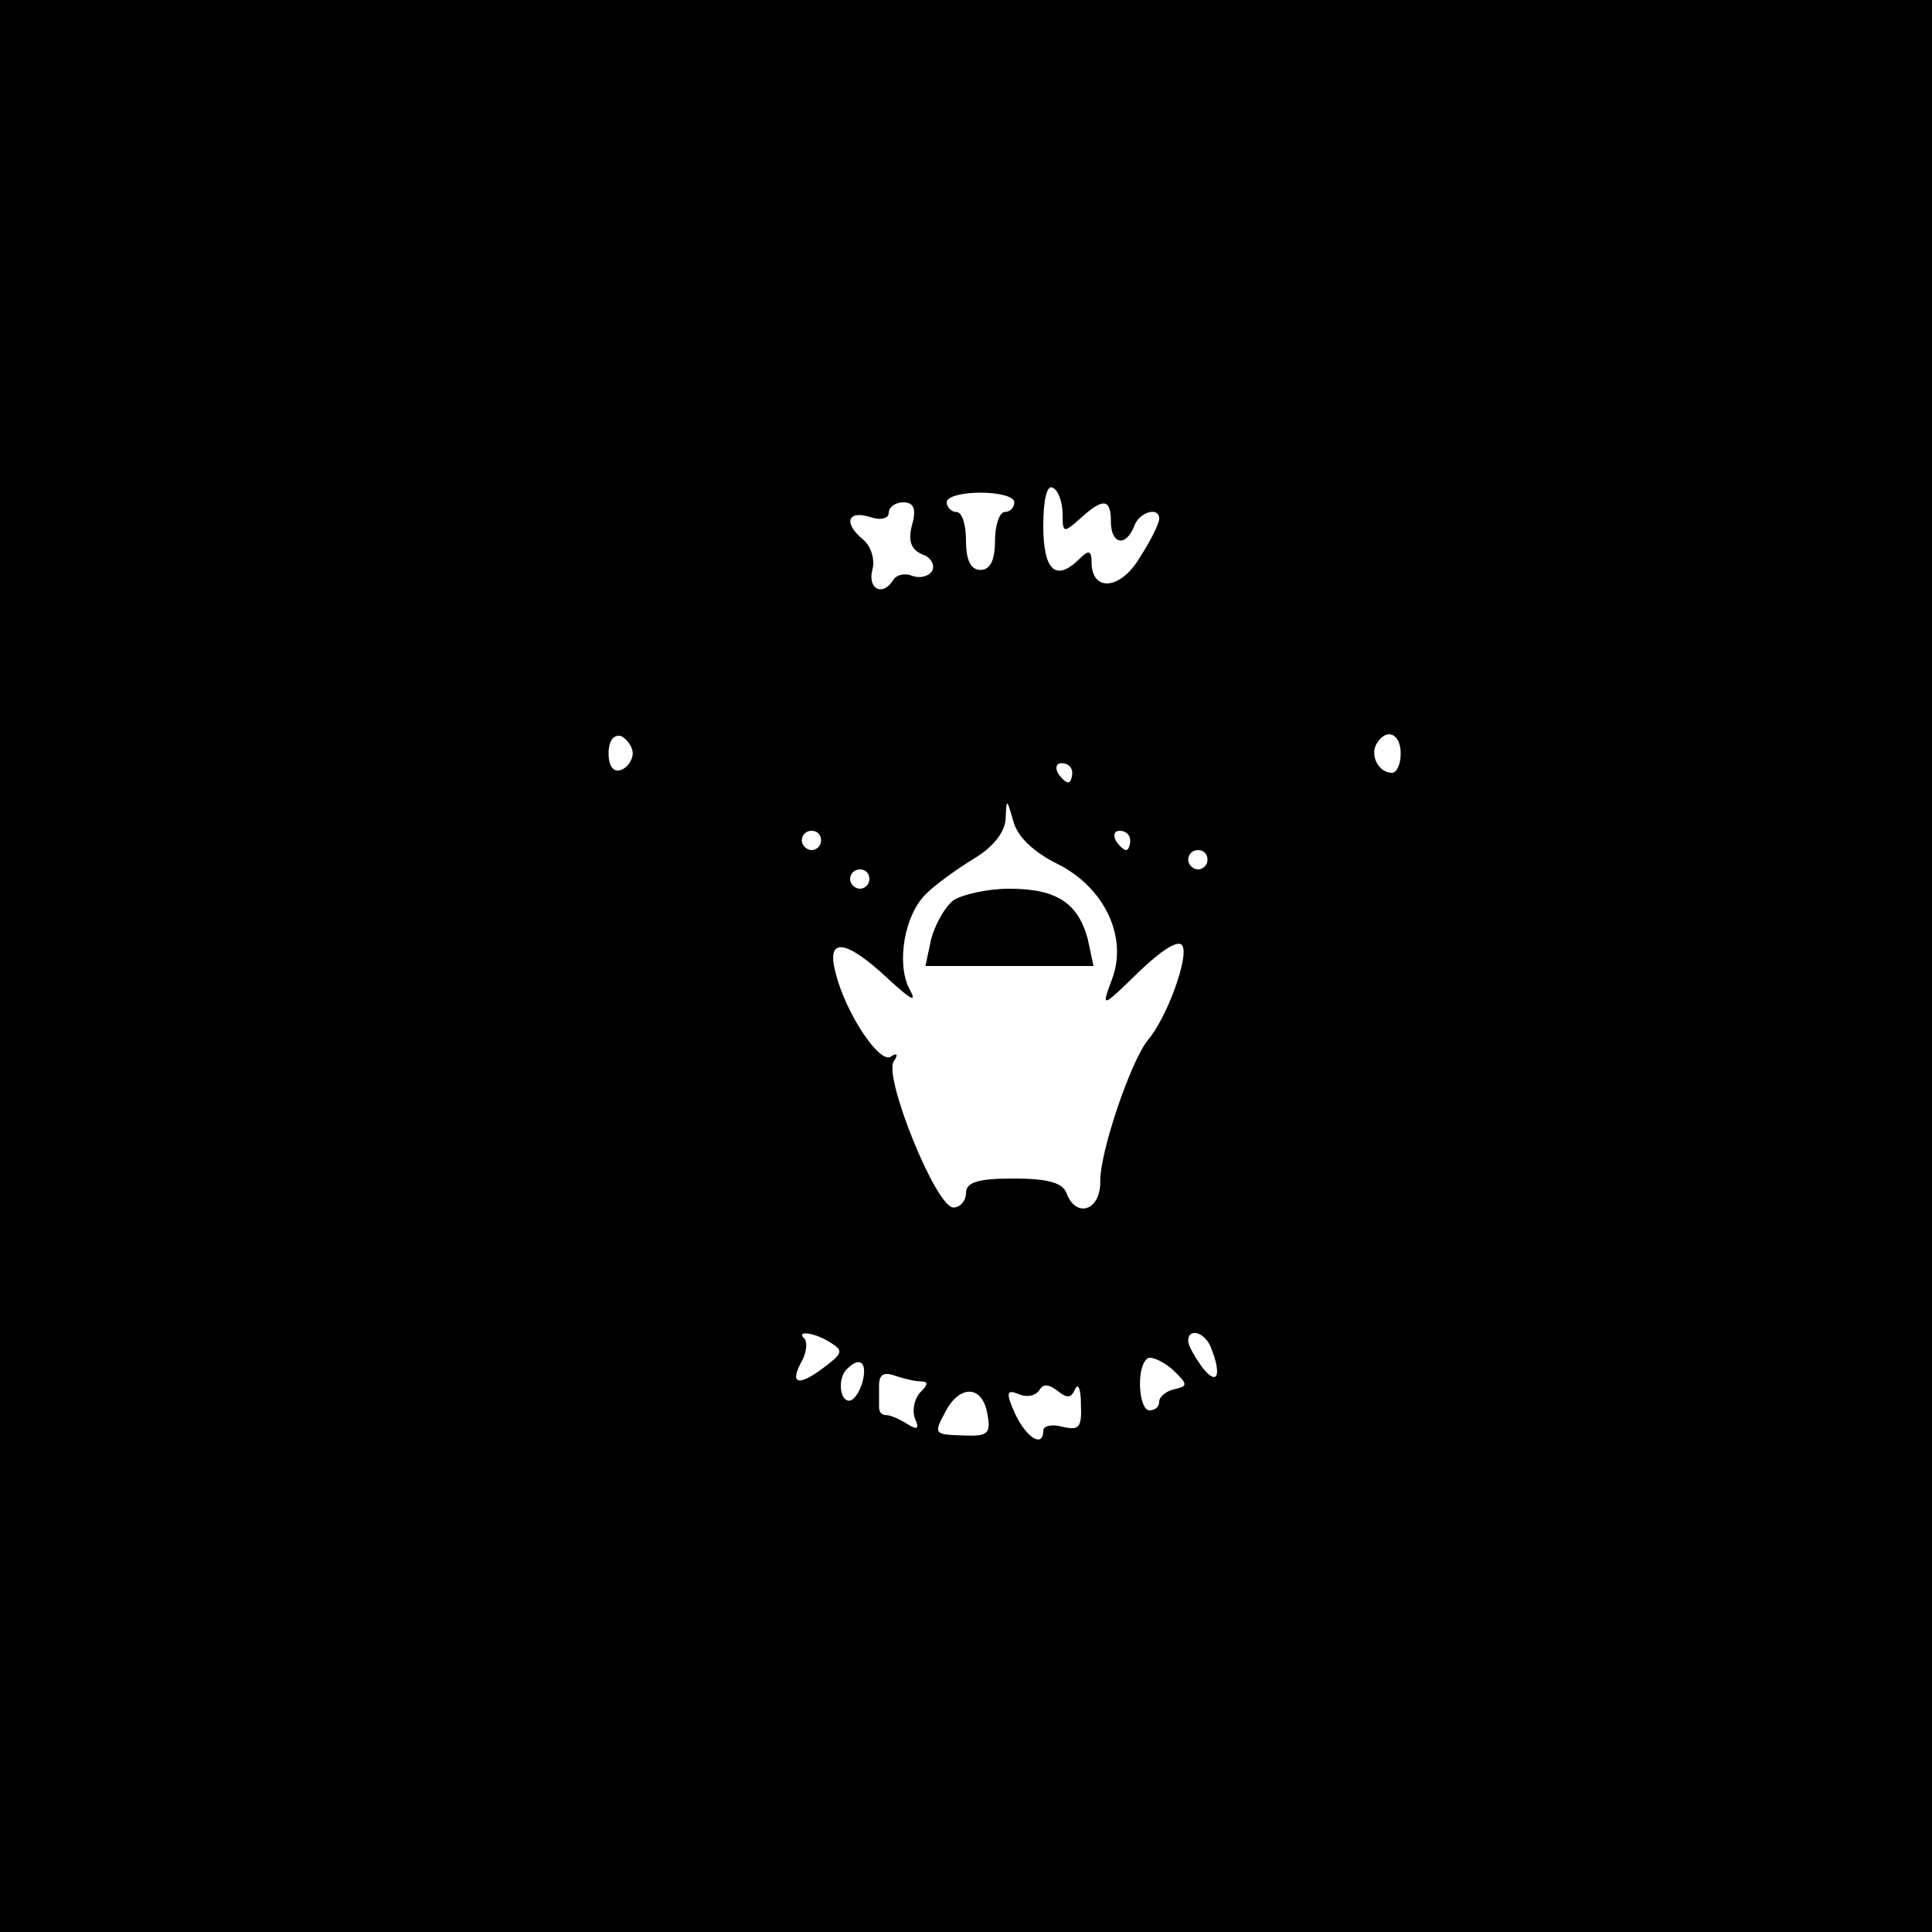
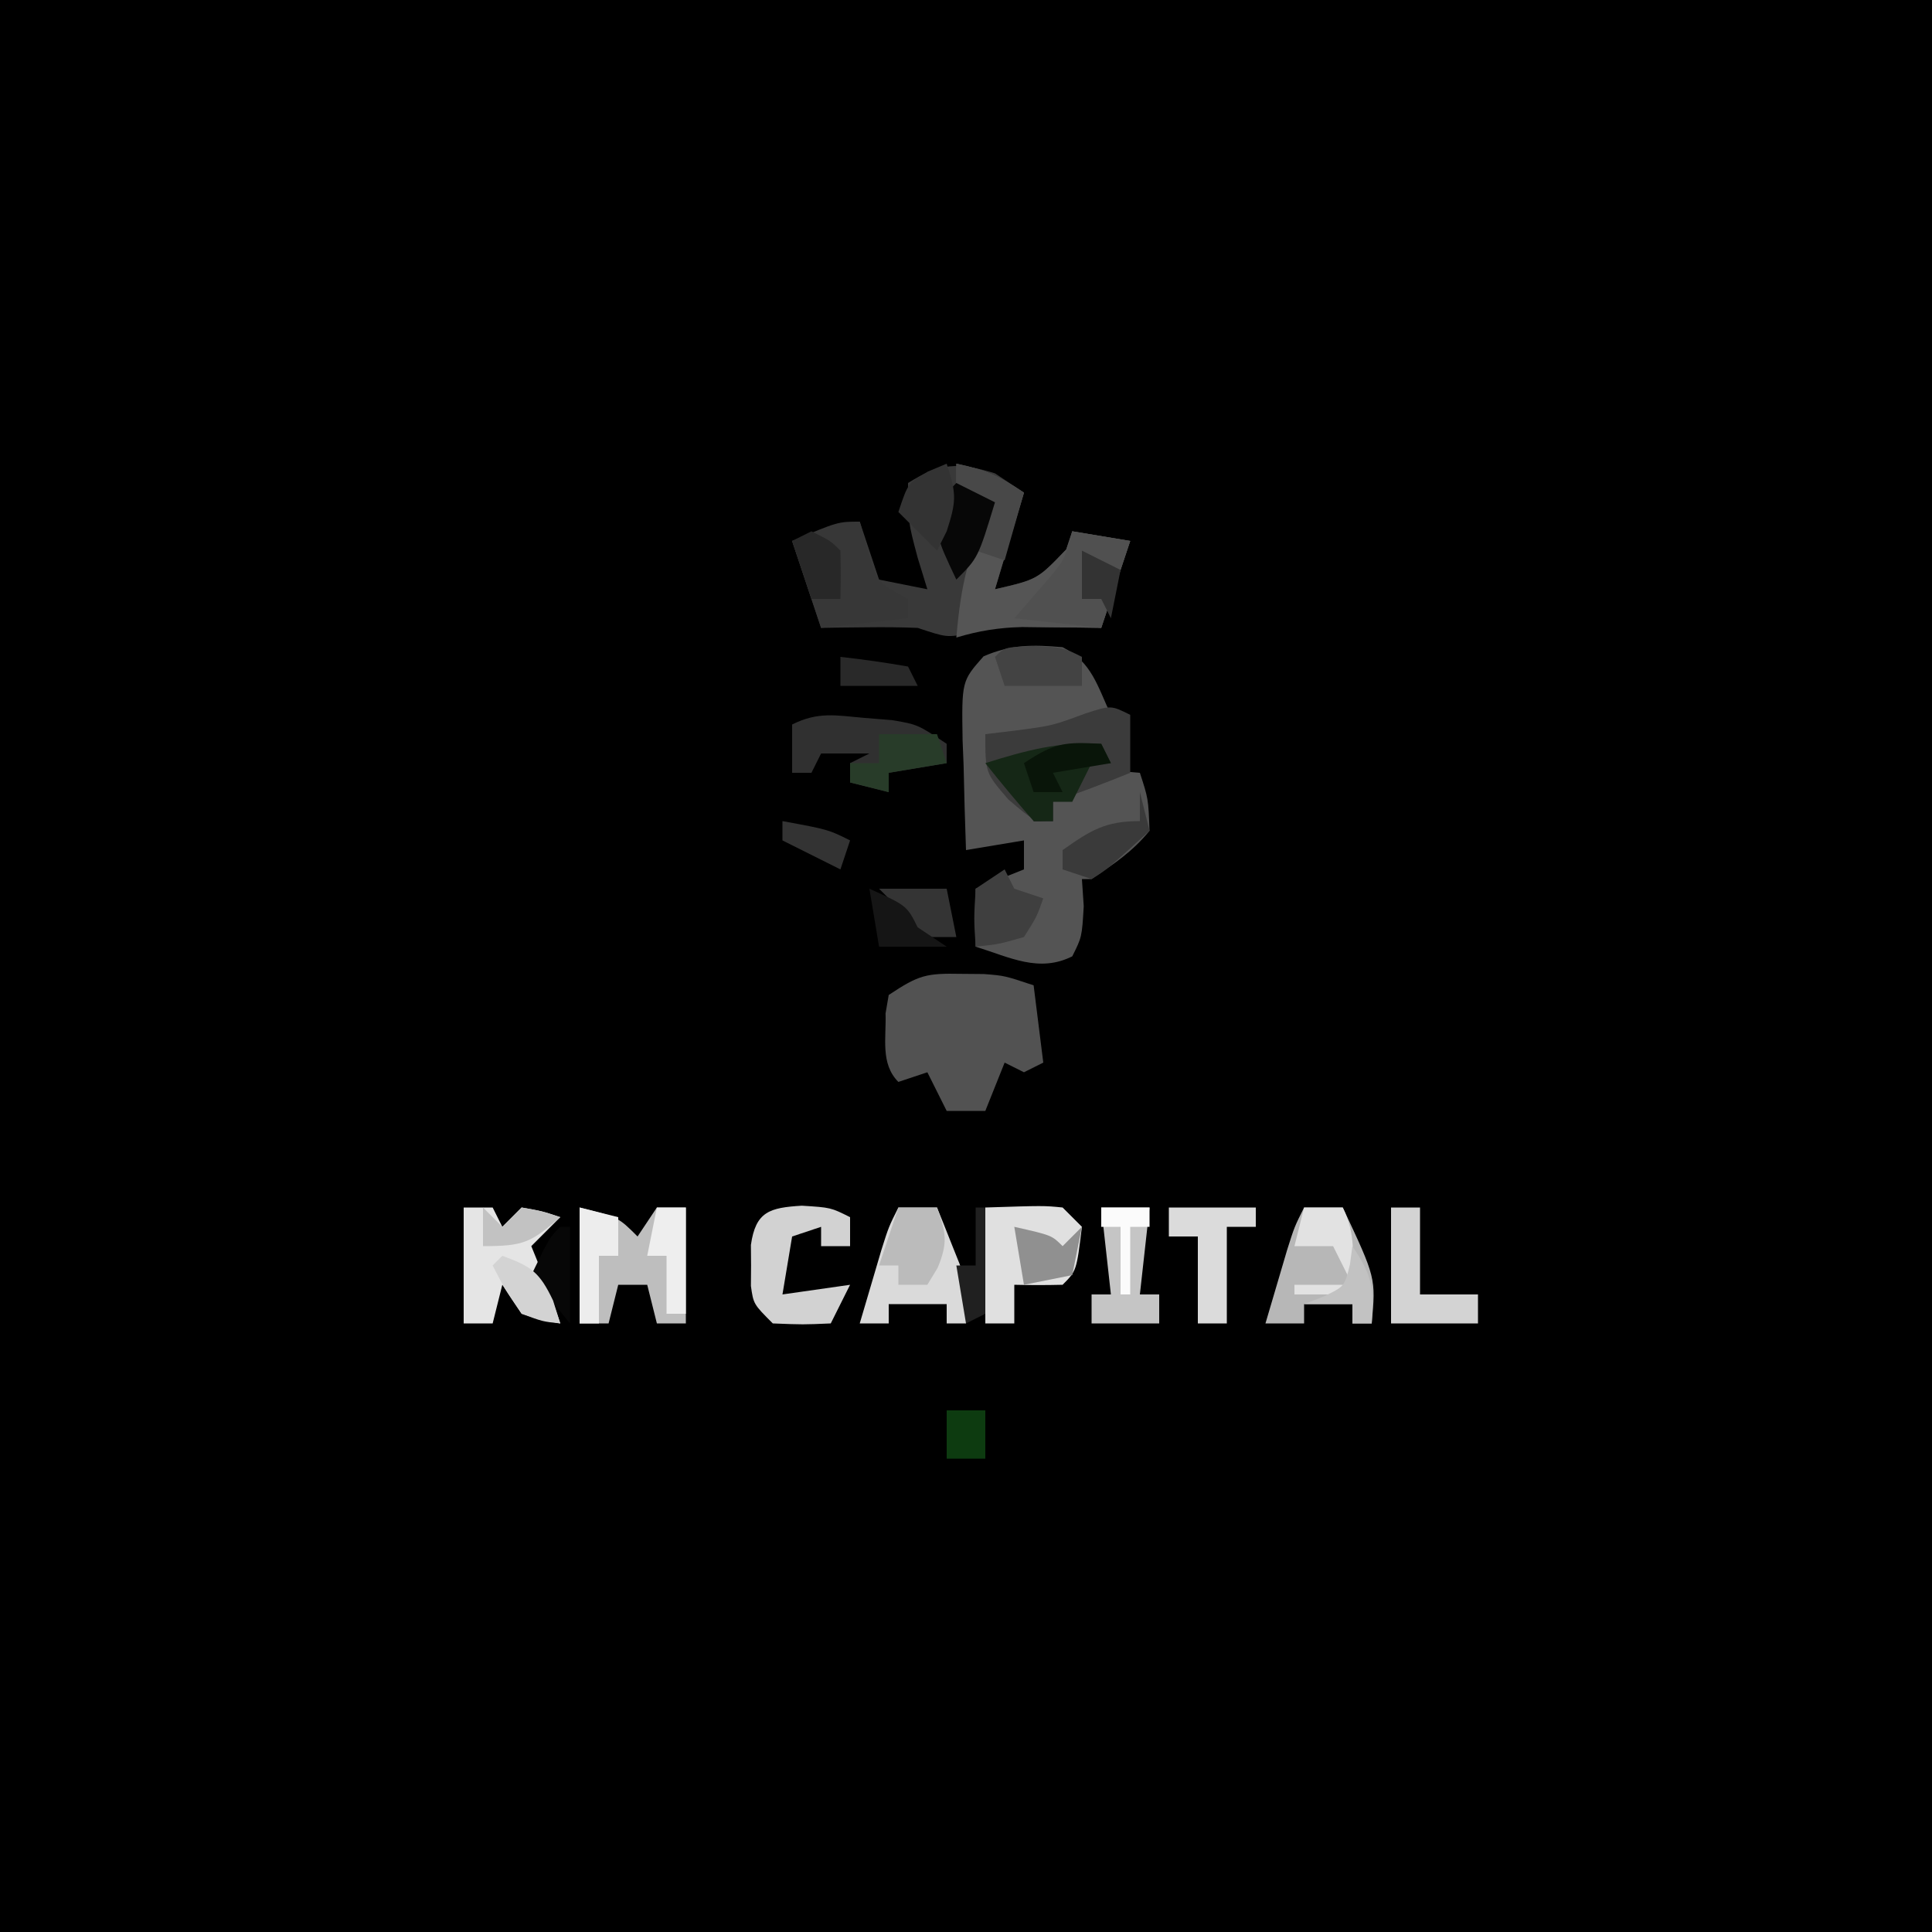
- <svg xmlns="http://www.w3.org/2000/svg" width="200px" height="200px" viewBox="0 0 200 200" version="1.1">
-   <g id="surface1">
-     <path style=" stroke:none;fill-rule:nonzero;fill:rgb(0%,0%,0%);fill-opacity:1;" d="M 0 100 L 0 200 L 200 200 L 200 0 L 0 0 Z M 110 53.199 C 110 55.199 110.102 55.199 111.801 53.699 C 114.199 51.5 115 51.602 115 54 C 115 56.301 116.5 56.699 117.398 54.5 C 117.898 53 120 52.398 120 53.699 C 120 54.199 119.102 56 118 57.699 C 116 61.102 113 61.301 113 58.199 C 113 57 112.699 56.898 111.801 57.801 C 109.301 60.301 108 59.102 108 54.398 C 108 51.699 108.398 50.102 109 50.5 C 109.602 50.801 110 52.102 110 53.199 Z M 105 52 C 105 52.5 104.602 53 104 53 C 103.5 53 103 54.301 103 56 C 103 58 102.5 59 101.5 59 C 100.5 59 100 58 100 56 C 100 54.301 99.602 53 99 53 C 98.5 53 98 52.5 98 52 C 98 51.398 99.602 51 101.5 51 C 103.398 51 105 51.398 105 52 Z M 94.398 54.398 C 94 56 94.301 56.898 95.5 57.398 C 96.398 57.699 96.801 58.5 96.5 59.102 C 96.102 59.699 95.199 59.898 94.398 59.602 C 93.699 59.301 92.801 59.5 92.5 60 C 91.398 61.801 89.801 61 90.301 59 C 90.602 58 90.199 56.602 89.398 55.898 C 87.301 54.199 87.699 52.801 90 53.5 C 91.102 53.898 92 53.699 92 53.102 C 92 52.5 92.699 52 93.5 52 C 94.602 52 94.898 52.699 94.398 54.398 Z M 65.5 78 C 65.5 78.699 64.898 79.5 64.301 79.699 C 63.5 80 63 79.301 63 78 C 63 76.699 63.5 76 64.301 76.199 C 64.898 76.5 65.5 77.301 65.5 78 Z M 145 78 C 145 79.102 144.602 80 144.102 80 C 142.699 80 141.801 78.199 142.5 77 C 143.5 75.301 145 75.898 145 78 Z M 111 80 C 111 80.5 110.801 81 110.602 81 C 110.301 81 109.801 80.5 109.5 80 C 109.199 79.398 109.398 79 109.898 79 C 110.5 79 111 79.398 111 80 Z M 109.398 89.398 C 114.301 91.801 116.801 97 115.102 101.398 C 114 104.398 114 104.398 117.898 100.602 C 120.199 98.398 122 97.199 122.398 97.898 C 123.102 99 120.801 105.398 118.801 107.699 C 117 110 113.898 119.199 113.898 122.199 C 114 125.301 111.398 126.199 110.398 123.5 C 110 122.398 108.301 122 104.898 122 C 101.199 122 100 122.398 100 123.5 C 100 124.301 99.398 125 98.699 125 C 96.898 125 91.5 111.602 92.5 109.898 C 93 109.199 92.898 108.898 92.199 109.398 C 91 110.102 87.5 104.801 86.5 100.699 C 85.5 97 87.5 97.199 91.801 101.199 C 94.398 103.602 95 103.898 94.102 102.301 C 92.801 99.699 93.602 94.699 95.898 92.5 C 96.801 91.602 99 90 100.801 88.898 C 102.801 87.699 104 86.199 104.102 84.801 C 104.199 82.602 104.199 82.602 104.898 85 C 105.301 86.602 107 88.199 109.398 89.398 Z M 85 87 C 85 87.5 84.602 88 84 88 C 83.5 88 83 87.5 83 87 C 83 86.398 83.5 86 84 86 C 84.602 86 85 86.398 85 87 Z M 117 87 C 117 87.5 116.801 88 116.602 88 C 116.301 88 115.801 87.5 115.5 87 C 115.199 86.398 115.398 86 115.898 86 C 116.5 86 117 86.398 117 87 Z M 125 89 C 125 89.5 124.602 90 124 90 C 123.5 90 123 89.5 123 89 C 123 88.398 123.5 88 124 88 C 124.602 88 125 88.398 125 89 Z M 90 91 C 90 91.5 89.602 92 89 92 C 88.5 92 88 91.5 88 91 C 88 90.398 88.5 90 89 90 C 89.602 90 90 90.398 90 91 Z M 86 139 C 87.301 139.801 87.199 140.102 85.5 141.398 C 82.801 143.5 81.699 143.398 82.898 141.102 C 83.5 140.102 83.602 139 83.301 138.602 C 82.301 137.699 84.301 137.898 86 139 Z M 125.398 139.602 C 126.5 142.398 126 143.5 124.5 141.602 C 123.699 140.5 123 139.301 123 138.801 C 123 137.398 124.801 137.898 125.398 139.602 Z M 121.602 143.801 C 120.699 144 120 144.602 120 145.102 C 120 145.602 119.602 146 119 146 C 117.898 146 117.602 141.699 118.699 140.699 C 119 140.301 120.199 140.801 121.301 141.699 C 123 143.301 123 143.5 121.602 143.801 Z M 89.301 143 C 89 144.102 88.398 145 87.898 145 C 86.898 145 86.699 142.602 87.699 141.699 C 89 140.398 89.801 141 89.301 143 Z M 95.301 143 C 96.102 143 96.102 143.301 95.301 144.102 C 94.699 144.699 94.398 145.898 94.699 146.801 C 95.199 147.898 95 148.102 93.898 147.398 C 93.102 146.898 92.199 146.5 91.801 146.5 C 91.301 146.5 91 146.199 91 145.699 C 91 145.301 91 144.301 91 143.398 C 91 142.301 91.5 142 92.602 142.398 C 93.5 142.699 94.699 143 95.301 143 Z M 111.301 143.801 C 111.602 143.102 111.898 143.801 111.898 145.398 C 112 147.801 111.699 148.102 110 147.699 C 108.898 147.398 108 147.602 108 148.102 C 108 149.898 106.301 148.898 105.102 146.398 C 104.102 144.199 104.199 143.801 105.398 144.301 C 106.301 144.699 107.199 144.5 107.602 143.898 C 108 143.199 108.602 143.301 109.5 144 C 110.5 144.801 110.898 144.699 111.301 143.801 Z M 102.199 146.301 C 102.602 148.398 102.301 148.699 99.801 148.602 C 96.602 148.5 96.602 148.5 98 145.898 C 99.5 143.301 101.699 143.5 102.199 146.301 Z M 102.199 146.301 " />
-     <path style=" stroke:none;fill-rule:nonzero;fill:rgb(0%,0%,0%);fill-opacity:1;" d="M 98.699 93.199 C 97.801 93.898 96.801 95.699 96.398 97.199 L 95.801 100 L 113.199 100 L 112.602 97.199 C 111.602 93.5 109.398 92 104.5 92 C 102.199 92 99.602 92.602 98.699 93.199 Z M 98.699 93.199 " />
-   </g>
+ <svg xmlns="http://www.w3.org/2000/svg" version="1.1" width="200" height="200">
+   <path d="M0 0 C66 0 132 0 200 0 C200 66 200 132 200 200 C134 200 68 200 0 200 C0 134 0 68 0 0 Z " fill="#000000" transform="translate(0,0)" />
+   <path d="M0 0 C3.013 1.507 3.611 4.032 5 7 C0.496 8.757 -3.176 9.193 -8 9 C-6.75 12.653 -6.329 13.781 -3 16 C-3 16.66 -3 17.32 -3 18 C-2.34 18 -1.68 18 -1 18 C-1 17.34 -1 16.68 -1 16 C1.303 13.783 2.525 13.032 5.75 12.812 C6.492 12.874 7.235 12.936 8 13 C8.875 15.688 8.875 15.688 9 19 C7.214 21.187 5.376 22.385 3 24 C2.67 24 2.34 24 2 24 C2.062 24.928 2.124 25.856 2.188 26.812 C2 30 2 30 1 32 C-2.441 33.721 -5.44 32.109 -9 31 C-9 29.02 -9 27.04 -9 25 C-7.35 24.34 -5.7 23.68 -4 23 C-4 22.01 -4 21.02 -4 20 C-5.98 20.33 -7.96 20.66 -10 21 C-10.108 18.062 -10.187 15.127 -10.25 12.188 C-10.284 11.354 -10.317 10.521 -10.352 9.662 C-10.45 3.509 -10.45 3.509 -8.18 0.941 C-5.313 -0.297 -3.09 -0.269 0 0 Z " fill="#545454" transform="translate(110,67)" />
+   <path d="M0 0 C0.99 0.66 1.98 1.32 3 2 C2.01 5.3 1.02 8.6 0 12 C4.393 10.988 4.393 10.988 7.375 7.875 C7.684 6.947 7.684 6.947 8 6 C10.97 6.495 10.97 6.495 14 7 C13.01 9.97 12.02 12.94 11 16 C9.896 15.983 9.896 15.983 8.77 15.965 C7.306 15.951 7.306 15.951 5.812 15.938 C4.85 15.926 3.887 15.914 2.895 15.902 C0.017 15.915 0.017 15.915 -2.676 16.566 C-5 17 -5 17 -8 16 C-9.728 15.932 -11.458 15.915 -13.188 15.938 C-14.089 15.947 -14.99 15.956 -15.918 15.965 C-16.949 15.982 -16.949 15.982 -18 16 C-18.99 13.03 -19.98 10.06 -21 7 C-18.69 6.34 -16.38 5.68 -14 5 C-13.34 6.98 -12.68 8.96 -12 11 C-10.35 11.33 -8.7 11.66 -7 12 C-7.33 10.928 -7.66 9.855 -8 8.75 C-9 5 -9 5 -9 1 C-5.648 -1.11 -3.767 -1.159 0 0 Z " fill="#393939" transform="translate(103,49)" />
+   <path d="M0 0 C0.773 0.006 1.547 0.013 2.344 0.02 C4.5 0.188 4.5 0.188 7.5 1.188 C7.83 3.828 8.16 6.468 8.5 9.188 C7.51 9.682 7.51 9.682 6.5 10.188 C5.84 9.857 5.18 9.527 4.5 9.188 C3.84 10.838 3.18 12.488 2.5 14.188 C1.18 14.188 -0.14 14.188 -1.5 14.188 C-2.16 12.867 -2.82 11.547 -3.5 10.188 C-4.49 10.518 -5.48 10.848 -6.5 11.188 C-8.391 9.296 -7.737 6.617 -7.828 4.098 C-7.666 3.152 -7.666 3.152 -7.5 2.188 C-4.354 0.09 -3.588 -0.066 0 0 Z " fill="#525252" transform="translate(99.5,100.8125)" />
+   <path d="M0 0 C2.962 0.613 4.381 1.254 7 3 C6.01 6.3 5.02 9.6 4 13 C8.393 11.988 8.393 11.988 11.375 8.875 C11.581 8.256 11.787 7.638 12 7 C14.97 7.495 14.97 7.495 18 8 C17.01 10.97 16.02 13.94 15 17 C14.252 16.988 13.505 16.977 12.734 16.965 C11.75 16.956 10.765 16.947 9.75 16.938 C8.775 16.926 7.801 16.914 6.797 16.902 C4.342 16.988 2.338 17.293 0 18 C0.467 12.586 1.243 8.795 4 4 C2.68 3.34 1.36 2.68 0 2 C0 1.34 0 0.68 0 0 Z " fill="#555555" transform="translate(99,48)" />
+   <path d="M0 0 C0 1.98 0 3.96 0 6 C-2.652 7.075 -5.284 8.095 -8 9 C-8 9.66 -8 10.32 -8 11 C-10 11 -10 11 -12.625 8.75 C-15 6 -15 6 -15 2 C-13.969 1.876 -12.938 1.752 -11.875 1.625 C-8.044 1.118 -8.044 1.118 -4.688 -0.125 C-2 -1 -2 -1 0 0 Z " fill="#3B3B3B" transform="translate(117,74)" />
+   <path d="M0 0 C4 1 4 1 6 3 C6.66 2.01 7.32 1.02 8 0 C8.99 0 9.98 0 11 0 C11 3.96 11 7.92 11 12 C10.01 12 9.02 12 8 12 C7.67 10.68 7.34 9.36 7 8 C6.01 8 5.02 8 4 8 C3.67 9.32 3.34 10.64 3 12 C2.01 12 1.02 12 0 12 C0 8.04 0 4.08 0 0 Z " fill="#BEBEBE" transform="translate(60,125)" />
+   <path d="M0 0 C6.055 -0.195 6.055 -0.195 8 0 C8.66 0.66 9.32 1.32 10 2 C9.444 6.556 9.444 6.556 8 8 C6.334 8.041 4.666 8.043 3 8 C3 9.32 3 10.64 3 12 C2.01 12 1.02 12 0 12 C0 8.04 0 4.08 0 0 Z " fill="#E0E0E0" transform="translate(102,125)" />
+   <path d="M0 0 C1.32 0 2.64 0 4 0 C7.429 7.286 7.429 7.286 7 12 C6.34 12 5.68 12 5 12 C5 11.34 5 10.68 5 10 C3.35 10 1.7 10 0 10 C0 10.66 0 11.32 0 12 C-1.32 12 -2.64 12 -4 12 C-3.523 10.374 -3.043 8.749 -2.562 7.125 C-2.296 6.22 -2.029 5.315 -1.754 4.383 C-1 2 -1 2 0 0 Z " fill="#B7B7B7" transform="translate(135,125)" />
+   <path d="M0 0 C1.32 0 2.64 0 4 0 C4.508 1.247 5.006 2.497 5.5 3.75 C5.778 4.446 6.057 5.142 6.344 5.859 C7 8 7 8 7 12 C6.34 12 5.68 12 5 12 C5 11.34 5 10.68 5 10 C3.02 10 1.04 10 -1 10 C-1 10.66 -1 11.32 -1 12 C-1.99 12 -2.98 12 -4 12 C-3.523 10.374 -3.043 8.749 -2.562 7.125 C-2.296 6.22 -2.029 5.315 -1.754 4.383 C-1 2 -1 2 0 0 Z " fill="#DADADA" transform="translate(93,125)" />
+   <path d="M0 0 C0.99 0 1.98 0 3 0 C3.33 0.66 3.66 1.32 4 2 C4.66 1.34 5.32 0.68 6 0 C8.125 0.375 8.125 0.375 10 1 C8.515 2.485 8.515 2.485 7 4 C7.309 4.763 7.619 5.526 7.938 6.312 C8.679 8.188 9.362 10.087 10 12 C8.125 11.688 8.125 11.688 6 11 C5.34 10.01 4.68 9.02 4 8 C3.67 9.32 3.34 10.64 3 12 C2.01 12 1.02 12 0 12 C0 8.04 0 4.08 0 0 Z " fill="#E5E5E5" transform="translate(48,125)" />
+   <path d="M0 0 C0.968 0.079 1.936 0.157 2.934 0.238 C5.562 0.688 5.562 0.688 8.562 2.688 C8.562 3.348 8.562 4.008 8.562 4.688 C6.582 5.018 4.603 5.348 2.562 5.688 C2.562 6.348 2.562 7.008 2.562 7.688 C1.242 7.357 -0.077 7.027 -1.438 6.688 C-1.438 6.027 -1.438 5.367 -1.438 4.688 C-0.777 4.357 -0.117 4.027 0.562 3.688 C-1.087 3.688 -2.737 3.688 -4.438 3.688 C-4.768 4.348 -5.098 5.008 -5.438 5.688 C-6.098 5.688 -6.758 5.688 -7.438 5.688 C-7.438 4.037 -7.438 2.388 -7.438 0.688 C-4.763 -0.65 -2.966 -0.264 0 0 Z " fill="#303030" transform="translate(89.4375,74.3125)" />
+   <path d="M0 0 C3 0.188 3 0.188 5 1.188 C5 2.178 5 3.167 5 4.188 C4.01 4.188 3.02 4.188 2 4.188 C2 3.527 2 2.868 2 2.188 C1.01 2.518 0.02 2.848 -1 3.188 C-1.33 5.168 -1.66 7.147 -2 9.188 C1.465 8.693 1.465 8.693 5 8.188 C4.34 9.508 3.68 10.828 3 12.188 C0.125 12.312 0.125 12.312 -3 12.188 C-5 10.188 -5 10.188 -5.266 8.312 C-5.26 7.611 -5.255 6.91 -5.25 6.188 C-5.255 5.486 -5.26 4.785 -5.266 4.062 C-4.773 0.583 -3.305 0.207 0 0 Z " fill="#D2D2D2" transform="translate(83,124.8125)" />
+   <path d="M0 0 C0.268 0.949 0.536 1.897 0.812 2.875 C1.75 6.253 1.75 6.253 5 8 C5 8.66 5 9.32 5 10 C0.545 10.495 0.545 10.495 -4 11 C-4.99 8.03 -5.98 5.06 -7 2 C-2.25 0 -2.25 0 0 0 Z " fill="#373737" transform="translate(89,54)" />
+   <path d="M0 0 C2.97 0.495 2.97 0.495 6 1 C5.01 3.97 4.02 6.94 3 10 C0.03 9.67 -2.94 9.34 -6 9 C-4.73 7.535 -3.461 6.07 -2.191 4.605 C-0.791 2.893 -0.791 2.893 0 0 Z " fill="#505050" transform="translate(111,55)" />
+   <path d="M0 0 C0.99 0 1.98 0 3 0 C3 2.97 3 5.94 3 9 C4.98 9 6.96 9 9 9 C9 9.99 9 10.98 9 12 C6.03 12 3.06 12 0 12 C0 8.04 0 4.08 0 0 Z " fill="#D3D3D3" transform="translate(144,125)" />
+   <path d="M0 0 C1.65 0 3.3 0 5 0 C4.67 2.97 4.34 5.94 4 9 C4.66 9 5.32 9 6 9 C6 9.99 6 10.98 6 12 C3.69 12 1.38 12 -1 12 C-1 11.01 -1 10.02 -1 9 C-0.34 9 0.32 9 1 9 C0.67 6.03 0.34 3.06 0 0 Z " fill="#C5C5C5" transform="translate(114,125)" />
+   <path d="M0 0 C2.97 0 5.94 0 9 0 C9 0.66 9 1.32 9 2 C8.01 2 7.02 2 6 2 C6 5.3 6 8.6 6 12 C5.01 12 4.02 12 3 12 C3 9.03 3 6.06 3 3 C2.01 3 1.02 3 0 3 C0 2.01 0 1.02 0 0 Z " fill="#DBDBDB" transform="translate(121,125)" />
+   <path d="M0 0 C0.33 0.66 0.66 1.32 1 2 C0.34 2 -0.32 2 -1 2 C-1.66 3.32 -2.32 4.64 -3 6 C-3.66 6 -4.32 6 -5 6 C-5 6.66 -5 7.32 -5 8 C-5.66 8 -6.32 8 -7 8 C-8.714 6.041 -10.384 4.041 -12 2 C-7.88 0.708 -4.332 -0.263 0 0 Z " fill="#152716" transform="translate(114,77)" />
+   <path d="M0 0 C1.32 0 2.64 0 4 0 C4.931 2.606 5.149 3.642 4.062 6.25 C3.537 7.116 3.537 7.116 3 8 C2.01 8 1.02 8 0 8 C0 7.34 0 6.68 0 6 C-0.66 6 -1.32 6 -2 6 C-1.34 4.02 -0.68 2.04 0 0 Z " fill="#BBBBBB" transform="translate(93,125)" />
+   <path d="M0 0 C1.98 0 3.96 0 6 0 C6.33 0.99 6.66 1.98 7 3 C5.02 3.33 3.04 3.66 1 4 C1 4.66 1 5.32 1 6 C-0.32 5.67 -1.64 5.34 -3 5 C-3 4.34 -3 3.68 -3 3 C-2.01 3 -1.02 3 0 3 C0 2.01 0 1.02 0 0 Z " fill="#283C29" transform="translate(91,76)" />
+   <path d="M0 0 C1.32 0.33 2.64 0.66 4 1 C4 2.32 4 3.64 4 5 C3.34 5 2.68 5 2 5 C2 7.31 2 9.62 2 12 C1.34 12 0.68 12 0 12 C0 8.04 0 4.08 0 0 Z " fill="#EDEDED" transform="translate(60,125)" />
+   <path d="M0 0 C0.33 0.66 0.66 1.32 1 2 C1.99 2.33 2.98 2.66 4 3 C3.312 4.938 3.312 4.938 2 7 C-0.625 7.75 -0.625 7.75 -3 8 C-3.188 5.125 -3.188 5.125 -3 2 C-2.01 1.34 -1.02 0.68 0 0 Z " fill="#3F3F3F" transform="translate(104,90)" />
+   <path d="M0 0 C0.99 0 1.98 0 3 0 C3 3.63 3 7.26 3 11 C2.34 11 1.68 11 1 11 C1 9.02 1 7.04 1 5 C0.34 5 -0.32 5 -1 5 C-0.67 3.35 -0.34 1.7 0 0 Z " fill="#EEEEEE" transform="translate(68,125)" />
+   <path d="M0 0 C3.875 0.875 3.875 0.875 5 2 C5.66 1.34 6.32 0.68 7 0 C6.67 1.65 6.34 3.3 6 5 C4.35 5.33 2.7 5.66 1 6 C0.67 4.02 0.34 2.04 0 0 Z " fill="#909090" transform="translate(105,127)" />
+   <path d="M0 0 C1.32 0 2.64 0 4 0 C5.354 2.709 5.065 5.009 5 8 C4.34 6.68 3.68 5.36 3 4 C1.68 4 0.36 4 -1 4 C-0.67 2.68 -0.34 1.36 0 0 Z M-1 8 C0.65 8 2.3 8 4 8 C4 8.33 4 8.66 4 9 C2.35 9 0.7 9 -1 9 C-1 8.67 -1 8.34 -1 8 Z " fill="#E2E2E2" transform="translate(135,125)" />
+   <path d="M0 0 C2.962 0.613 4.381 1.254 7 3 C6.34 5.31 5.68 7.62 5 10 C4.01 9.67 3.02 9.34 2 9 C2.66 7.35 3.32 5.7 4 4 C2.68 3.34 1.36 2.68 0 2 C0 1.34 0 0.68 0 0 Z " fill="#484848" transform="translate(99,48)" />
+   <path d="M0 0 C1.32 0.66 2.64 1.32 4 2 C2.25 7.75 2.25 7.75 0 10 C-2.082 5.591 -2.082 5.591 -1.688 2.75 C-1 1 -1 1 0 0 Z " fill="#070707" transform="translate(99,50)" />
+   <path d="M0 0 C3.062 0.125 3.062 0.125 5.062 1.125 C5.062 2.115 5.062 3.105 5.062 4.125 C2.422 4.125 -0.217 4.125 -2.938 4.125 C-3.268 3.135 -3.598 2.145 -3.938 1.125 C-2.938 0.125 -2.938 0.125 0 0 Z " fill="#434343" transform="translate(106.9375,66.875)" />
+   <path d="M0 0 C2.31 0 4.62 0 7 0 C7.33 1.65 7.66 3.3 8 5 C6.35 5 4.7 5 3 5 C2.67 4.01 2.34 3.02 2 2 C1.34 1.34 0.68 0.68 0 0 Z " fill="#343434" transform="translate(91,92)" />
+   <path d="M0 0 C1.056 3.167 0.979 3.964 0 7 C-0.33 7.66 -0.66 8.32 -1 9 C-2.32 7.68 -3.64 6.36 -5 5 C-4 2 -4 2 -1.938 0.812 C-1.298 0.544 -0.659 0.276 0 0 Z " fill="#333333" transform="translate(98,48)" />
+   <path d="M0 0 C0.33 0 0.66 0 1 0 C1 3.3 1 6.6 1 10 C-0.32 8.35 -1.64 6.7 -3 5 C-1.125 1.125 -1.125 1.125 0 0 Z " fill="#070707" transform="translate(58,127)" />
+   <path d="M0 0 C0.33 1.32 0.66 2.64 1 4 C-3.395 8.004 -3.395 8.004 -5 9 C-5.99 8.67 -6.98 8.34 -8 8 C-8 7.34 -8 6.68 -8 6 C-5.095 3.958 -3.599 3 0 3 C0 2.01 0 1.02 0 0 Z " fill="#3A3A3A" transform="translate(118,82)" />
+   <path d="M0 0 C2 1 2 1 3 2 C3.041 3.666 3.043 5.334 3 7 C2.01 7 1.02 7 0 7 C-0.66 5.02 -1.32 3.04 -2 1 C-1.34 0.67 -0.68 0.34 0 0 Z " fill="#282828" transform="translate(84,55)" />
+   <path d="M0 0 C2.993 1.098 3.846 1.677 5.25 4.625 C5.497 5.409 5.745 6.192 6 7 C4.188 6.812 4.188 6.812 2 6 C0.25 3.438 0.25 3.438 -1 1 C-0.67 0.67 -0.34 0.34 0 0 Z " fill="#D3D3D3" transform="translate(52,130)" />
+   <path d="M0 0 C3.875 1.75 3.875 1.75 5 4 C5.99 4.66 6.98 5.32 8 6 C5.69 6 3.38 6 1 6 C0.67 4.02 0.34 2.04 0 0 Z " fill="#151515" transform="translate(90,92)" />
+   <path d="M0 0 C1.32 0 2.64 0 4 0 C4 1.65 4 3.3 4 5 C2.68 5 1.36 5 0 5 C0 3.35 0 1.7 0 0 Z " fill="#0D3B10" transform="translate(98,146)" />
+   <path d="M0 0 C0.33 0.66 0.66 1.32 1 2 C-0.98 2.33 -2.96 2.66 -5 3 C-4.67 3.66 -4.34 4.32 -4 5 C-4.99 5 -5.98 5 -7 5 C-7.33 4.01 -7.66 3.02 -8 2 C-4.772 -0.152 -3.716 -0.201 0 0 Z " fill="#091509" transform="translate(114,77)" />
+   <path d="M0 0 C2.152 3.228 2.201 4.284 2 8 C1.34 8 0.68 8 0 8 C0 7.34 0 6.68 0 6 C-1.65 6 -3.3 6 -5 6 C-4.361 5.753 -3.721 5.505 -3.062 5.25 C-0.813 4.184 -0.813 4.184 -0.25 1.875 C-0.168 1.256 -0.085 0.637 0 0 Z " fill="#C2C2C2" transform="translate(140,129)" />
+   <path d="M0 0 C0.33 0 0.66 0 1 0 C1 3.63 1 7.26 1 11 C0.01 11.495 0.01 11.495 -1 12 C-1.33 10.02 -1.66 8.04 -2 6 C-1.34 6 -0.68 6 0 6 C0 4.02 0 2.04 0 0 Z " fill="#202020" transform="translate(101,125)" />
+   <path d="M0 0 C0.66 0.66 1.32 1.32 2 2 C2.66 1.34 3.32 0.68 4 0 C6.125 0.375 6.125 0.375 8 1 C4.939 3.624 4.268 4 0 4 C0 2.68 0 1.36 0 0 Z " fill="#C2C2C2" transform="translate(50,125)" />
+   <path d="M0 0 C4.75 0.875 4.75 0.875 7 2 C6.67 2.99 6.34 3.98 6 5 C4 4 2 3 0 2 C0 1.34 0 0.68 0 0 Z " fill="#333333" transform="translate(81,85)" />
+   <path d="M0 0 C2.343 0.256 4.678 0.593 7 1 C7.33 1.66 7.66 2.32 8 3 C5.36 3 2.72 3 0 3 C0 2.01 0 1.02 0 0 Z " fill="#292929" transform="translate(87,68)" />
+   <path d="M0 0 C1.65 0 3.3 0 5 0 C5 0.66 5 1.32 5 2 C4.34 2 3.68 2 3 2 C3 4.31 3 6.62 3 9 C2.67 9 2.34 9 2 9 C2 6.69 2 4.38 2 2 C1.34 2 0.68 2 0 2 C0 1.34 0 0.68 0 0 Z " fill="#FBFBFB" transform="translate(114,125)" />
+   <path d="M0 0 C1.98 0.99 1.98 0.99 4 2 C3.67 3.65 3.34 5.3 3 7 C2.67 6.34 2.34 5.68 2 5 C1.34 5 0.68 5 0 5 C0 3.35 0 1.7 0 0 Z " fill="#333333" transform="translate(112,57)" />
</svg>
